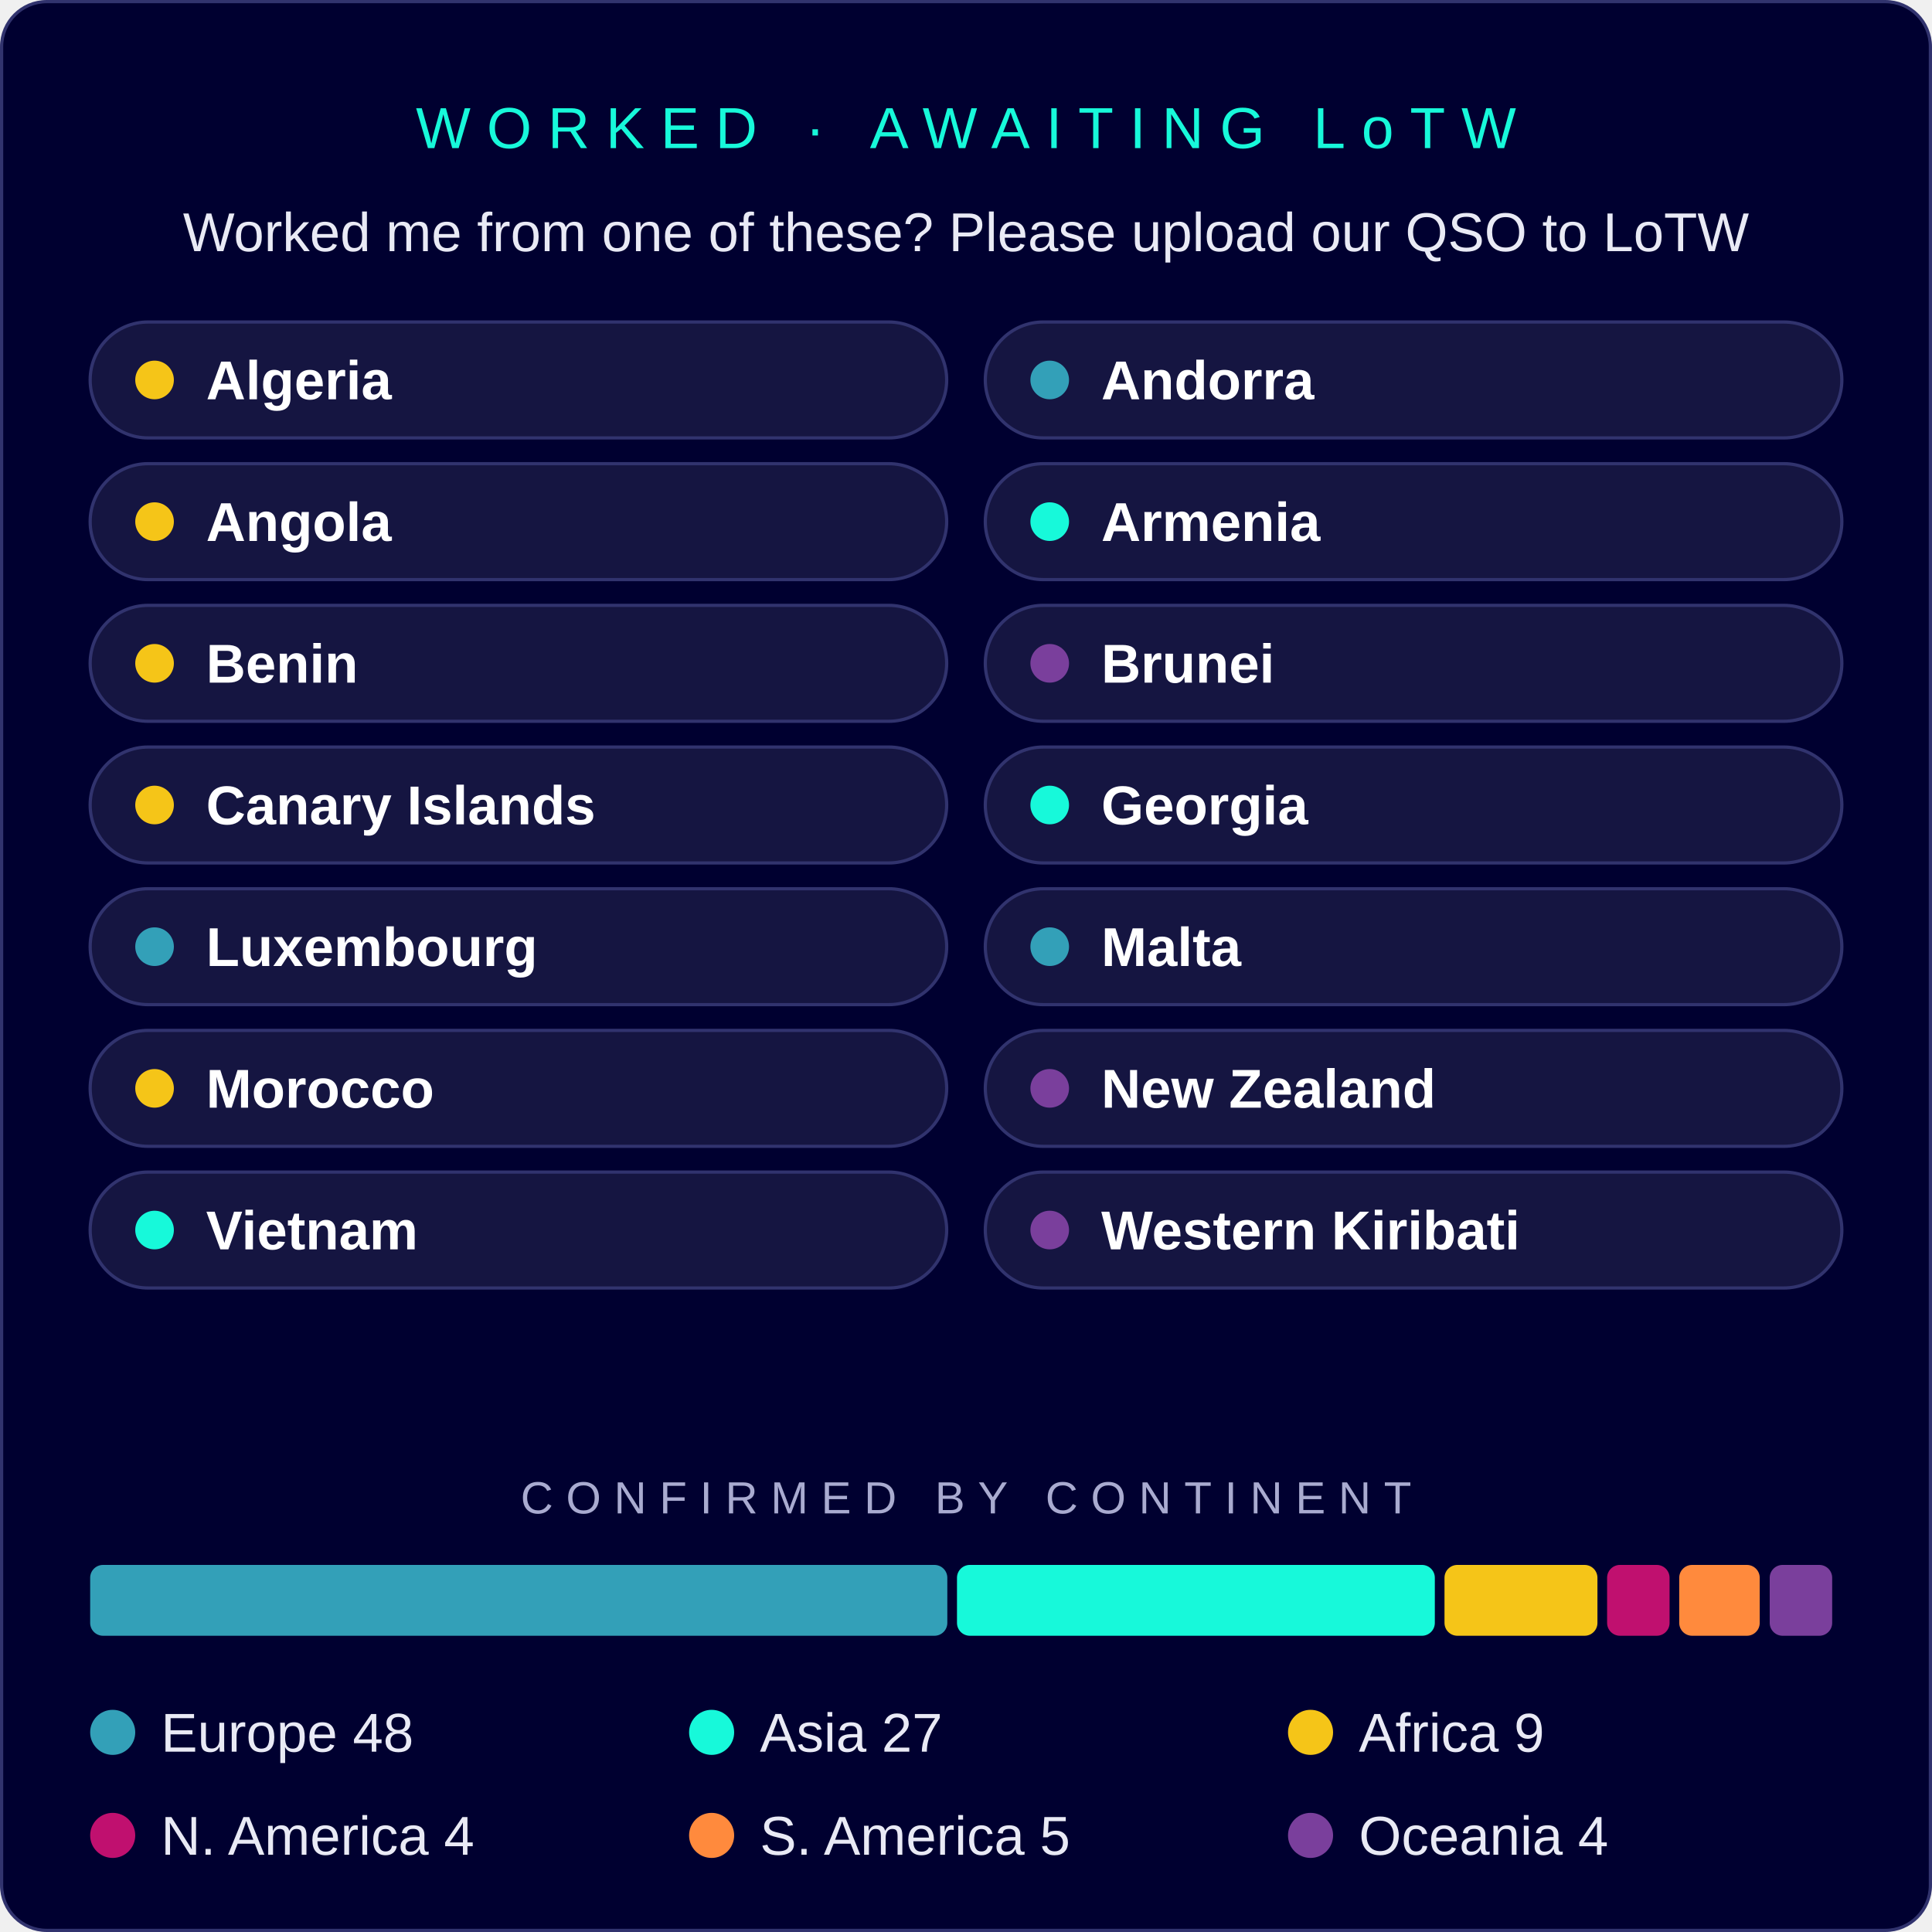
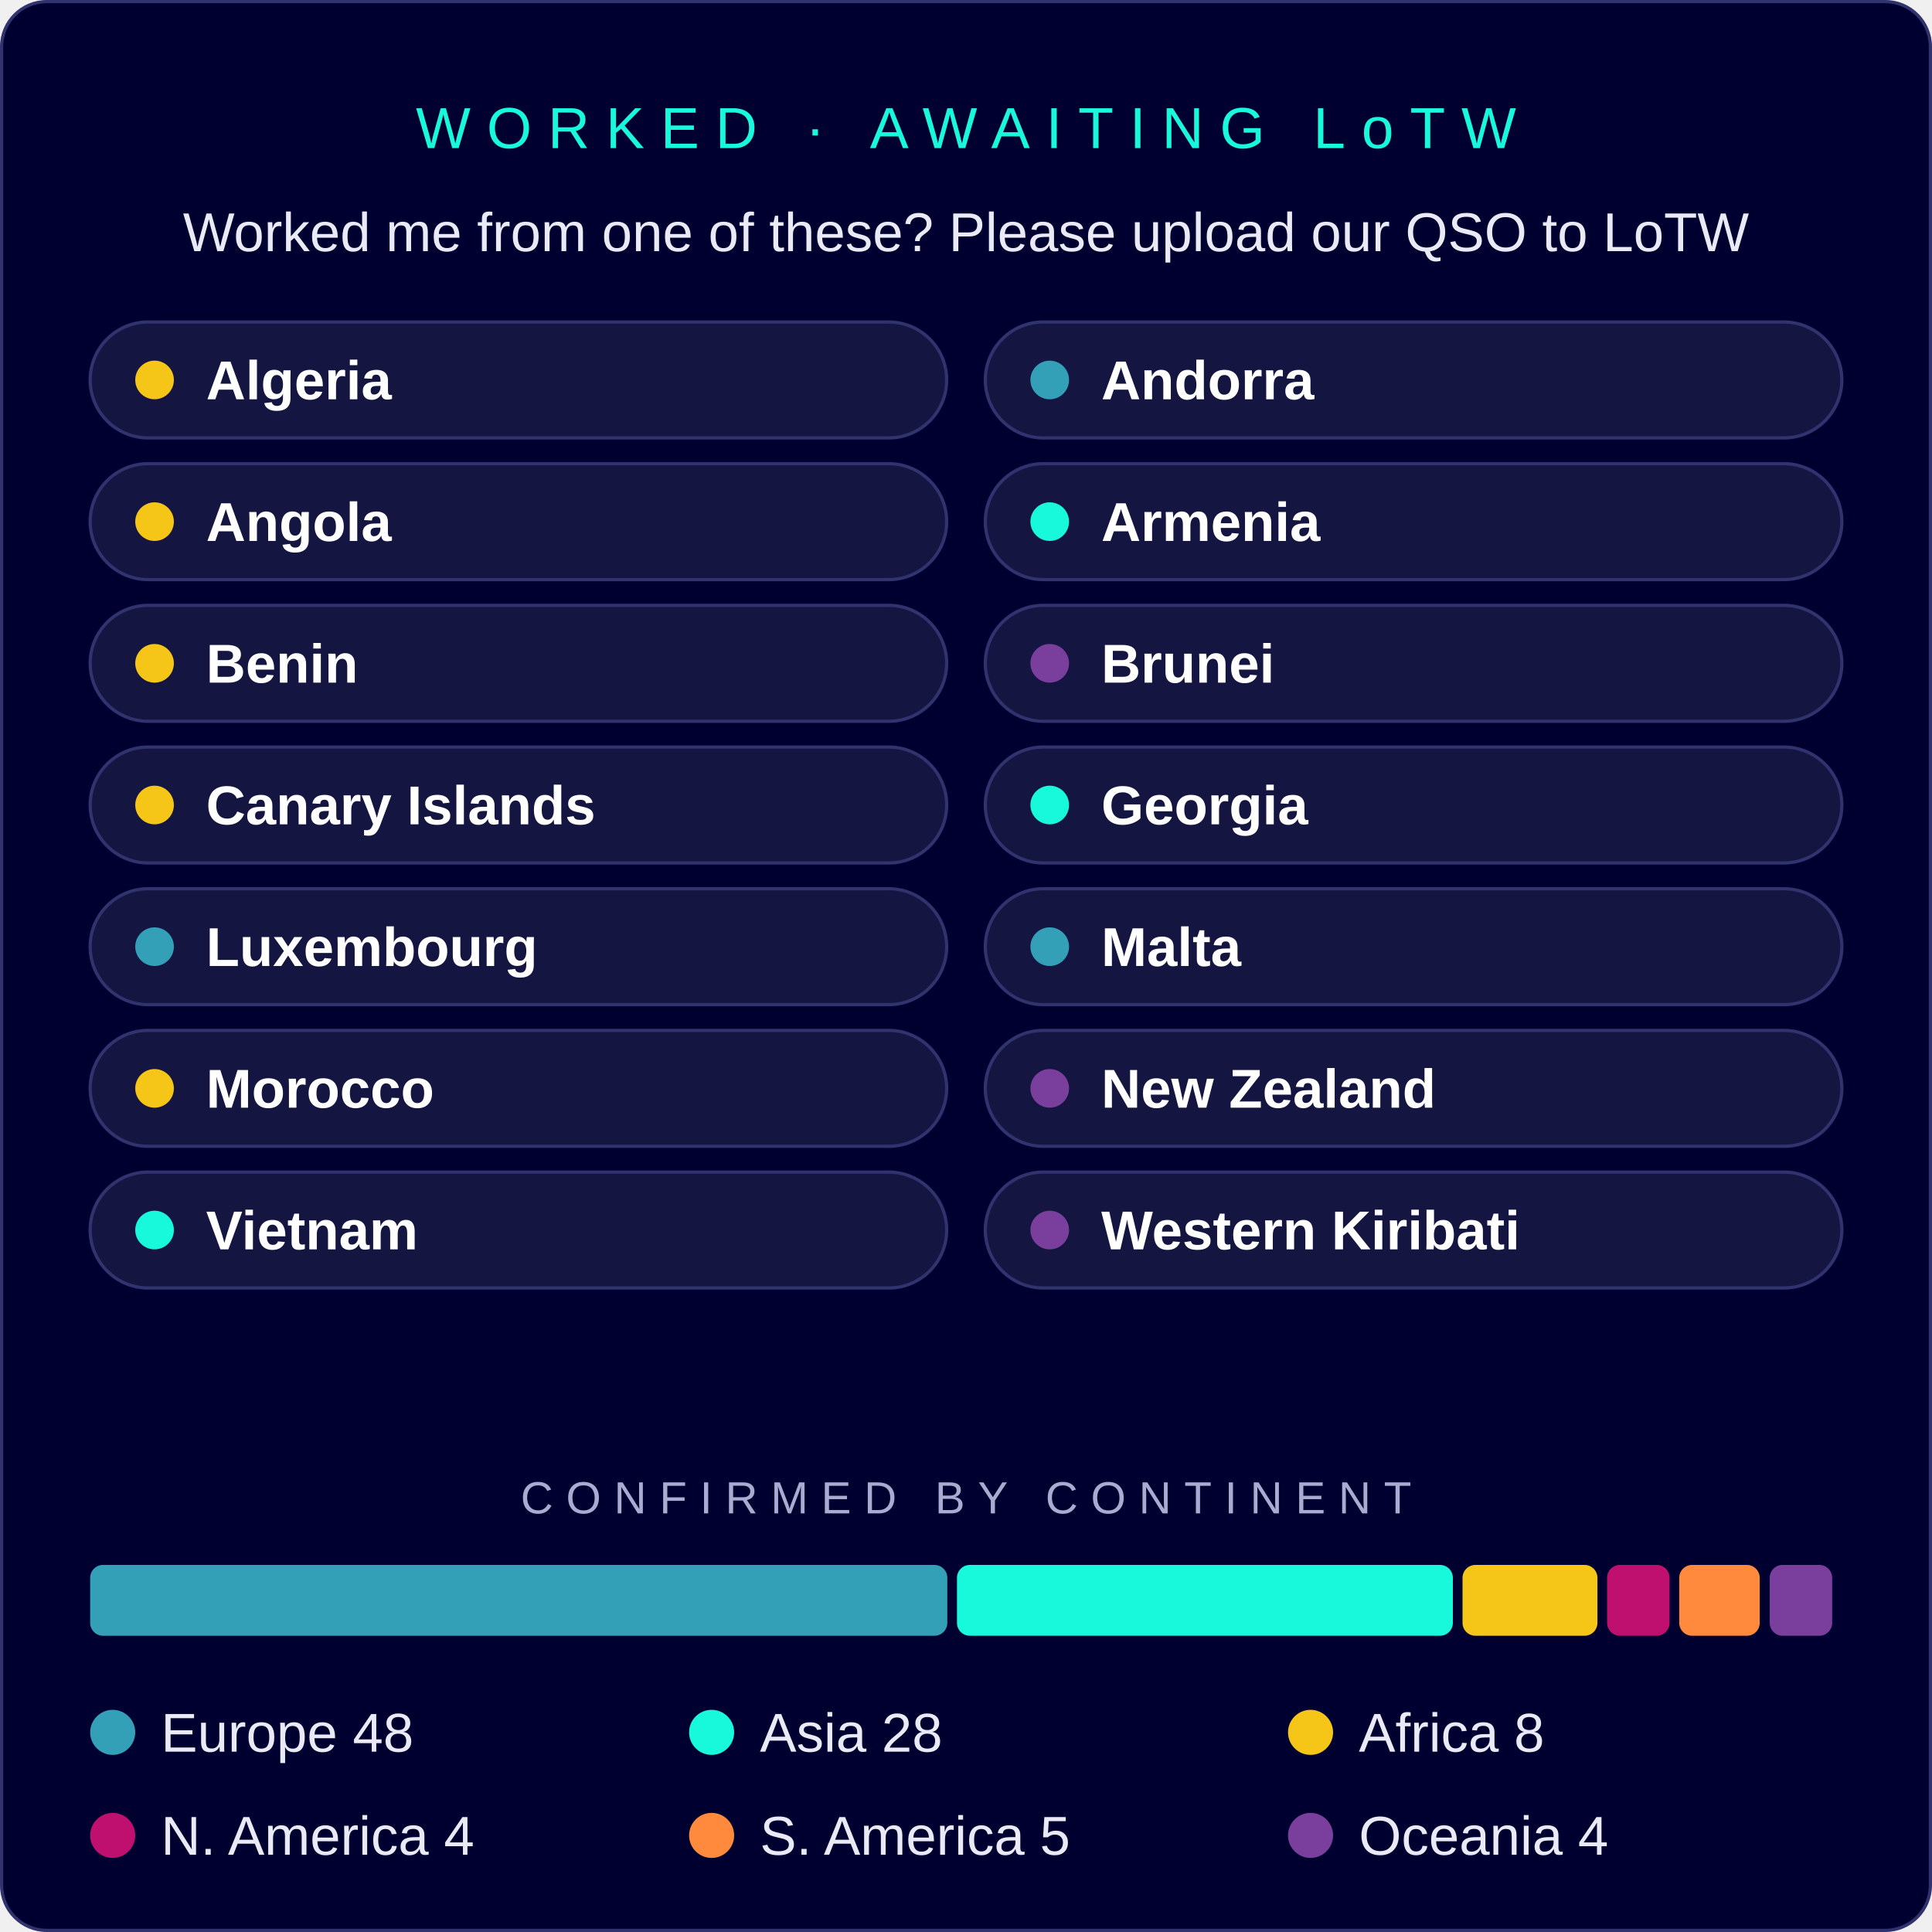
<svg xmlns="http://www.w3.org/2000/svg" width="600" height="600" viewBox="0 0 600 600" font-family="Segoe UI, Arial, Helvetica, sans-serif">
  <defs />
  <rect x="0.5" y="0.5" width="599" height="599" rx="14" fill="#000030" stroke="#31336e" />
  <text x="300.0" y="46.0" font-size="18" fill="#17f9da" text-anchor="middle" font-weight="normal" letter-spacing="5">WORKED · AWAITING LoTW</text>
  <text x="300.0" y="78.0" font-size="17" fill="#e9eaf5" text-anchor="middle" font-weight="normal">Worked me from one of these? Please upload our QSO to LoTW</text>
  <rect x="28" y="100" width="266" height="36" rx="18" fill="#151541" stroke="#31336e" />
  <circle cx="48" cy="118" r="6" fill="#f5c518" />
  <text x="64.0" y="124.0" font-size="17" fill="#ffffff" text-anchor="start" font-weight="bold">Algeria</text>
  <rect x="306" y="100" width="266" height="36" rx="18" fill="#151541" stroke="#31336e" />
  <circle cx="326" cy="118" r="6" fill="#33a0b8" />
  <text x="342.0" y="124.0" font-size="17" fill="#ffffff" text-anchor="start" font-weight="bold">Andorra</text>
  <rect x="28" y="144" width="266" height="36" rx="18" fill="#151541" stroke="#31336e" />
  <circle cx="48" cy="162" r="6" fill="#f5c518" />
  <text x="64.0" y="168.0" font-size="17" fill="#ffffff" text-anchor="start" font-weight="bold">Angola</text>
  <rect x="306" y="144" width="266" height="36" rx="18" fill="#151541" stroke="#31336e" />
  <circle cx="326" cy="162" r="6" fill="#17f9da" />
  <text x="342.0" y="168.0" font-size="17" fill="#ffffff" text-anchor="start" font-weight="bold">Armenia</text>
  <rect x="28" y="188" width="266" height="36" rx="18" fill="#151541" stroke="#31336e" />
  <circle cx="48" cy="206" r="6" fill="#f5c518" />
  <text x="64.0" y="212.0" font-size="17" fill="#ffffff" text-anchor="start" font-weight="bold">Benin</text>
  <rect x="306" y="188" width="266" height="36" rx="18" fill="#151541" stroke="#31336e" />
  <circle cx="326" cy="206" r="6" fill="#7a3f9c" />
  <text x="342.0" y="212.0" font-size="17" fill="#ffffff" text-anchor="start" font-weight="bold">Brunei</text>
  <rect x="28" y="232" width="266" height="36" rx="18" fill="#151541" stroke="#31336e" />
  <circle cx="48" cy="250" r="6" fill="#f5c518" />
  <text x="64.0" y="256.0" font-size="17" fill="#ffffff" text-anchor="start" font-weight="bold">Canary Islands</text>
  <rect x="306" y="232" width="266" height="36" rx="18" fill="#151541" stroke="#31336e" />
  <circle cx="326" cy="250" r="6" fill="#17f9da" />
  <text x="342.0" y="256.0" font-size="17" fill="#ffffff" text-anchor="start" font-weight="bold">Georgia</text>
  <rect x="28" y="276" width="266" height="36" rx="18" fill="#151541" stroke="#31336e" />
  <circle cx="48" cy="294" r="6" fill="#33a0b8" />
  <text x="64.0" y="300.0" font-size="17" fill="#ffffff" text-anchor="start" font-weight="bold">Luxembourg</text>
  <rect x="306" y="276" width="266" height="36" rx="18" fill="#151541" stroke="#31336e" />
  <circle cx="326" cy="294" r="6" fill="#33a0b8" />
  <text x="342.0" y="300.0" font-size="17" fill="#ffffff" text-anchor="start" font-weight="bold">Malta</text>
  <rect x="28" y="320" width="266" height="36" rx="18" fill="#151541" stroke="#31336e" />
  <circle cx="48" cy="338" r="6" fill="#f5c518" />
  <text x="64.0" y="344.0" font-size="17" fill="#ffffff" text-anchor="start" font-weight="bold">Morocco</text>
  <rect x="306" y="320" width="266" height="36" rx="18" fill="#151541" stroke="#31336e" />
  <circle cx="326" cy="338" r="6" fill="#7a3f9c" />
  <text x="342.0" y="344.0" font-size="17" fill="#ffffff" text-anchor="start" font-weight="bold">New Zealand</text>
  <rect x="28" y="364" width="266" height="36" rx="18" fill="#151541" stroke="#31336e" />
  <circle cx="48" cy="382" r="6" fill="#17f9da" />
  <text x="64.0" y="388.0" font-size="17" fill="#ffffff" text-anchor="start" font-weight="bold">Vietnam</text>
  <rect x="306" y="364" width="266" height="36" rx="18" fill="#151541" stroke="#31336e" />
  <circle cx="326" cy="382" r="6" fill="#7a3f9c" />
  <text x="342.0" y="388.0" font-size="17" fill="#ffffff" text-anchor="start" font-weight="bold">Western Kiribati</text>
  <text x="300.0" y="470.0" font-size="14" fill="#a9abd0" text-anchor="middle" font-weight="normal" letter-spacing="4">CONFIRMED BY CONTINENT</text>
  <rect x="28.0" y="486" width="266.2" height="22" rx="4" fill="#33a0b8" />
-   <rect x="297.2" y="486" width="148.4" height="22" rx="4" fill="#17f9da" />
-   <rect x="448.6" y="486" width="47.5" height="22" rx="4" fill="#f5c518" />
+   <rect x="297.2" y="486" width="154.0" height="22" rx="4" fill="#17f9da" />
+   <rect x="454.2" y="486" width="41.9" height="22" rx="4" fill="#f5c518" />
  <rect x="499.1" y="486" width="19.4" height="22" rx="4" fill="#c0106f" />
  <rect x="521.5" y="486" width="25.0" height="22" rx="4" fill="#ff8a3d" />
  <rect x="549.6" y="486" width="19.4" height="22" rx="4" fill="#7a3f9c" />
  <circle cx="35" cy="538" r="7" fill="#33a0b8" />
  <text x="50.0" y="544.0" font-size="17" fill="#e9eaf5" text-anchor="start" font-weight="normal">Europe  48</text>
  <circle cx="221" cy="538" r="7" fill="#17f9da" />
-   <text x="236.0" y="544.0" font-size="17" fill="#e9eaf5" text-anchor="start" font-weight="normal">Asia  27</text>
+   <text x="236.0" y="544.0" font-size="17" fill="#e9eaf5" text-anchor="start" font-weight="normal">Asia  28</text>
  <circle cx="407" cy="538" r="7" fill="#f5c518" />
-   <text x="422.0" y="544.0" font-size="17" fill="#e9eaf5" text-anchor="start" font-weight="normal">Africa  9</text>
+   <text x="422.0" y="544.0" font-size="17" fill="#e9eaf5" text-anchor="start" font-weight="normal">Africa  8</text>
  <circle cx="35" cy="570" r="7" fill="#c0106f" />
  <text x="50.0" y="576.0" font-size="17" fill="#e9eaf5" text-anchor="start" font-weight="normal">N. America  4</text>
  <circle cx="221" cy="570" r="7" fill="#ff8a3d" />
  <text x="236.0" y="576.0" font-size="17" fill="#e9eaf5" text-anchor="start" font-weight="normal">S. America  5</text>
  <circle cx="407" cy="570" r="7" fill="#7a3f9c" />
  <text x="422.0" y="576.0" font-size="17" fill="#e9eaf5" text-anchor="start" font-weight="normal">Oceania  4</text>
</svg>
